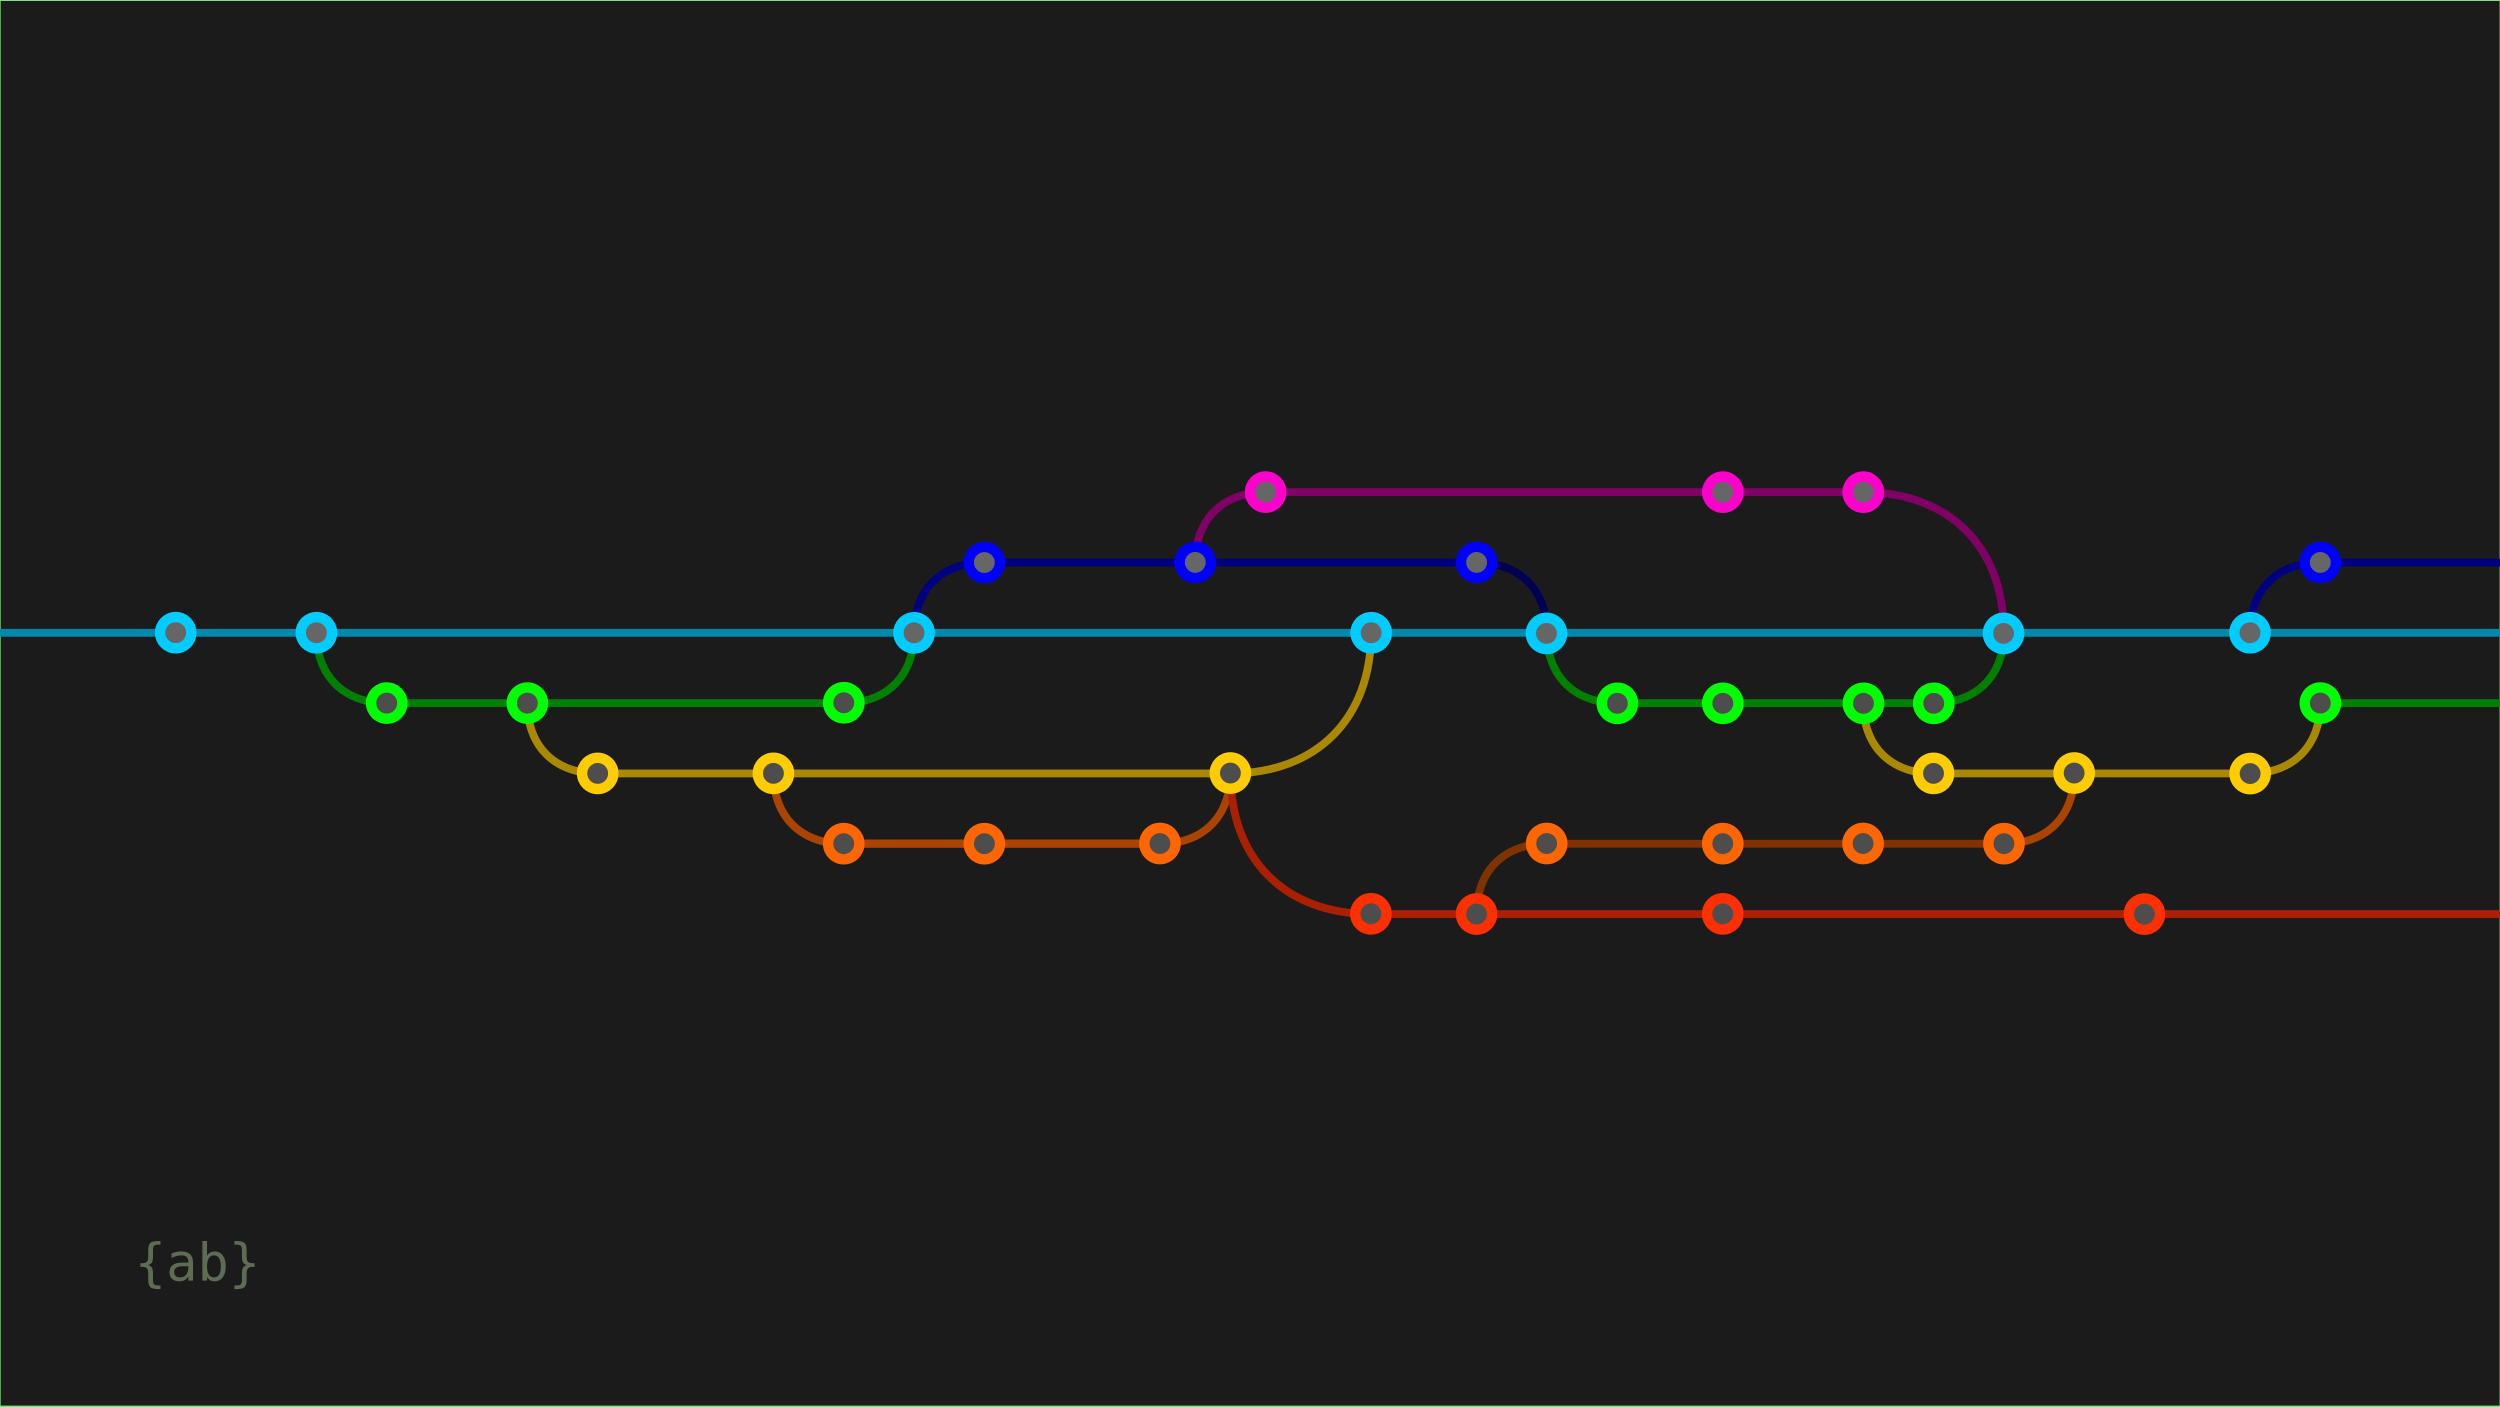
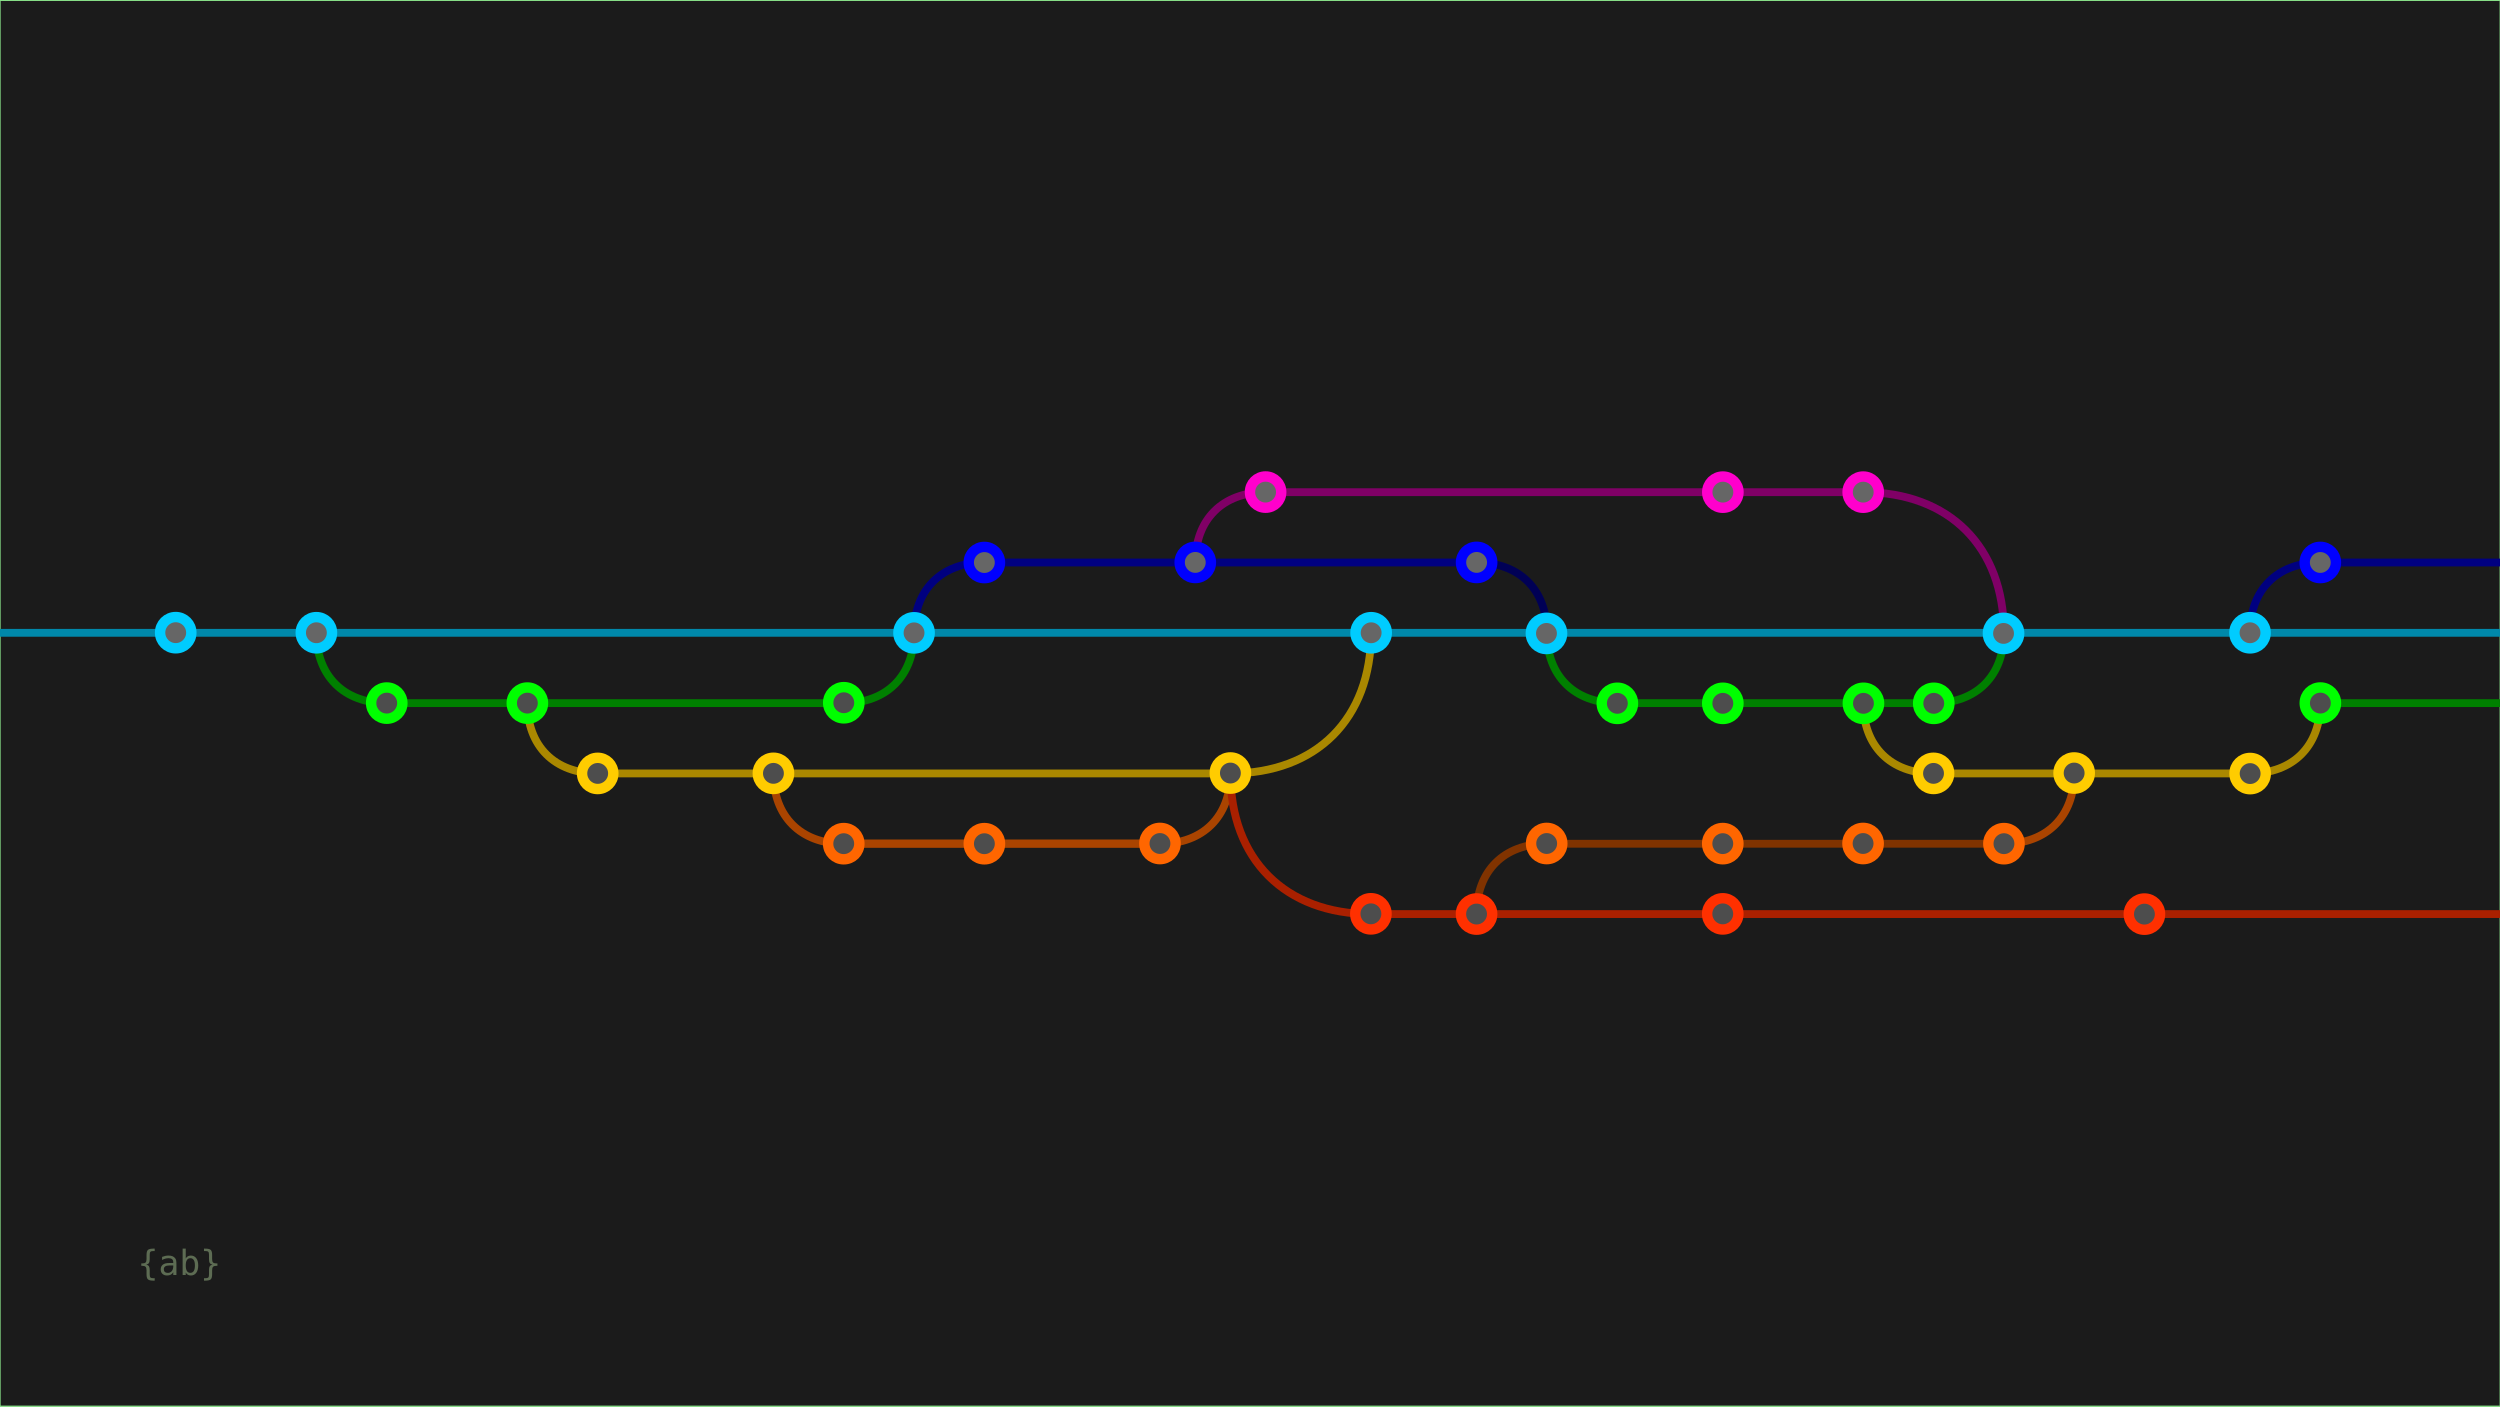
<svg xmlns="http://www.w3.org/2000/svg" xmlns:ns1="http://www.openswatchbook.org/uri/2009/osb" xmlns:xlink="http://www.w3.org/1999/xlink" width="1920px" height="1080px" viewBox="0 0 1920 1080" version="1.1" id="SVGRoot">
  <defs id="defs10">
    <linearGradient id="linearGradient10115">
      <stop style="stop-color:#87de87;stop-opacity:1;" offset="0" id="stop10111" />
      <stop style="stop-color:#87de87;stop-opacity:0;" offset="1" id="stop10113" />
    </linearGradient>
    <linearGradient id="linearGradient10075" ns1:paint="solid">
      <stop style="stop-color:#1a1a1a;stop-opacity:1;" offset="0" id="stop10073" />
    </linearGradient>
    <filter style="color-interpolation-filters:sRGB;" id="filter9526">
      <feTurbulence type="fractalNoise" baseFrequency="8.932 8.75" numOctaves="2" seed="289" result="turbulence" id="feTurbulence9510" />
      <feComposite in="SourceGraphic" in2="turbulence" operator="in" result="composite1" id="feComposite9512" />
      <feColorMatrix values="1 0 0 0 0 0 1 0 0 0 0 0 1 0 0 0 0 0 3.42 -0.13 " result="color" id="feColorMatrix9514" />
      <feFlood flood-opacity="1" flood-color="rgb(33,33,33)" result="flood" id="feFlood9516" />
      <feMerge result="merge" id="feMerge9522">
        <feMergeNode in="flood" id="feMergeNode9518" />
        <feMergeNode in="color" id="feMergeNode9520" />
      </feMerge>
      <feComposite in2="SourceGraphic" operator="in" result="fbSourceGraphic" id="feComposite9524" />
      <feColorMatrix result="fbSourceGraphicAlpha" in="fbSourceGraphic" values="0 0 0 -1 0 0 0 0 -1 0 0 0 0 -1 0 0 0 0 1 0" id="feColorMatrix10079" />
      <feTurbulence id="feTurbulence10081" numOctaves="2" baseFrequency="0.063" in="fbSourceGraphic" />
      <feColorMatrix id="feColorMatrix10083" values="0 0 0 0 0 0 0 0 0 0.5 0 0 0 0 0.5 0 0 0 -10 1" />
      <feGaussianBlur id="feGaussianBlur10085" stdDeviation="1" result="result1" />
      <feTurbulence id="feTurbulence10087" numOctaves="3" baseFrequency="0.031" type="fractalNoise" result="result0" />
      <feColorMatrix id="feColorMatrix10089" result="result2" values="1 0 0 0 0 0 1 0 0 0 0 0 1 0 0 0 0 0 2 -0.5" />
      <feComposite in2="result2" id="feComposite10091" operator="in" in="result1" result="result3" />
      <feComposite in2="fbSourceGraphic" id="feComposite10093" operator="atop" />
    </filter>
    <pattern patternUnits="userSpaceOnUse" width="27" height="27" patternTransform="translate(1157.981,351)" id="pattern10058">
      <rect y="1.6666667e-005" x="0" height="27" width="27" id="rect10004" style="opacity:1;fill:#1a1a1a;fill-opacity:1;stroke:none;stroke-width:1.618;stroke-linecap:butt;stroke-linejoin:round;stroke-miterlimit:4;stroke-dasharray:none;stroke-opacity:1" />
      <path id="path10006" d="M 3,1.6666667e-5 V 6 l 3.018,3.084 3.004,2.969 -0.021,5.947 -6,6 1e-4,3" style="fill:none;fill-opacity:1;stroke:#87de87;stroke-width:1;stroke-linecap:butt;stroke-linejoin:miter;stroke-miterlimit:4;stroke-dasharray:none;stroke-opacity:1" />
      <path id="path10012" d="m 27,9 h -3" style="fill:none;stroke:#87de87;stroke-width:1px;stroke-linecap:butt;stroke-linejoin:miter;stroke-opacity:1" />
      <path id="path10014" d="m 21,1.6666667e-5 -10e-5,9 -3,3 -10e-5,3 v 3" style="fill:none;stroke:#87de87;stroke-width:1px;stroke-linecap:butt;stroke-linejoin:miter;stroke-opacity:1" />
      <path id="path10016" d="m 15,27 -10e-5,-3 h 6" style="fill:none;stroke:#87de87;stroke-width:1px;stroke-linecap:butt;stroke-linejoin:miter;stroke-opacity:1" />
      <circle style="opacity:1;fill:#d5ffd5;fill-opacity:1;stroke:#87de87;stroke-width:1;stroke-linecap:butt;stroke-linejoin:round;stroke-miterlimit:4;stroke-dasharray:none;stroke-opacity:1" id="use10020" cx="23.992" cy="9.019" r="1.5" />
      <use height="100%" width="100%" transform="translate(-1160.985,-336.0154)" id="use10022" xlink:href="#use10020" y="0" x="0" />
      <use height="100%" width="100%" transform="translate(-1160.95,-357.0422)" id="use10024" xlink:href="#use10022" y="0" x="0" />
      <use height="100%" width="100%" transform="translate(-1166.993,-350.9655)" id="use10026" xlink:href="#use10024" y="0" x="0" />
      <path id="path10030" d="m 12,1.6666667e-5 -10e-5,3 3,3" style="fill:none;stroke:#87de87;stroke-width:1px;stroke-linecap:butt;stroke-linejoin:miter;stroke-opacity:1" />
      <circle r="1.5" cy="6.015" cx="14.991" id="path10018" style="opacity:1;fill:#d5ffd5;fill-opacity:1;stroke:#87de87;stroke-width:1;stroke-linecap:butt;stroke-linejoin:round;stroke-miterlimit:4;stroke-dasharray:none;stroke-opacity:1" />
    </pattern>
    <linearGradient xlink:href="#linearGradient10115" id="linearGradient10117" x1="27.145" y1="1030.863" x2="108.922" y2="1030.863" gradientUnits="userSpaceOnUse" />
  </defs>
  <g id="layer2" style="display:inline">
    <rect style="fill:#1a1a1a;fill-opacity:1;stroke:none;stroke-width:0;stroke-miterlimit:4;stroke-dasharray:none;stroke-opacity:1;filter:url(#filter9526)" id="rect4555" width="1920.189" height="1079.747" x="5e-007" y="0.253" />
    <rect style="opacity:1;fill:#1b1b1b;fill-opacity:1;stroke:#87de87;stroke-width:1;stroke-linecap:butt;stroke-linejoin:round;stroke-miterlimit:4;stroke-dasharray:none;stroke-opacity:1" id="rect10095" width="1920.189" height="1079.747" x="5e-007" y="0.253" />
  </g>
  <g id="layer1" style="display:inline">
    <path style="fill:none;stroke:#008000;stroke-width:6;stroke-linecap:butt;stroke-linejoin:round;stroke-miterlimit:4;stroke-dasharray:none;stroke-opacity:1" d="m 297,540 c -33,0 -54,-21 -54,-54" id="path6208" />
    <use x="0" y="0" xlink:href="#path6208" id="use6279" transform="matrix(-1,0,0,1,945,0)" width="100%" height="100%" style="stroke:#008000;stroke-width:8;stroke-miterlimit:4;stroke-dasharray:none" />
    <path id="use6283" d="m 405,540 c 0,33 21,54 54,54" style="fill:none;stroke:#aa8800;stroke-width:6;stroke-linecap:butt;stroke-linejoin:round;stroke-miterlimit:4;stroke-dasharray:none;stroke-opacity:1" />
    <path id="use6283-8" d="m 594,594 c 0,33 21,54 54,54" style="fill:none;stroke:#aa4400;stroke-width:6;stroke-linecap:butt;stroke-linejoin:round;stroke-miterlimit:4;stroke-dasharray:none;stroke-opacity:1" />
    <path id="use6283-8-3" d="m 891,648 c 33,0 54,-21 54,-54" style="fill:none;stroke:#aa4400;stroke-width:6;stroke-linecap:butt;stroke-linejoin:round;stroke-miterlimit:4;stroke-dasharray:none;stroke-opacity:1" />
    <path id="use6283-0" d="m 945,594 c 66,0 108,-42 108,-108" style="fill:none;stroke:#aa8800;stroke-width:6;stroke-linecap:butt;stroke-linejoin:round;stroke-miterlimit:4;stroke-dasharray:none;stroke-opacity:1" />
    <path id="use6283-2" d="m 945,594 c 0,66 42,108 108,108" style="fill:none;stroke:#aa2000;stroke-width:6;stroke-linecap:butt;stroke-linejoin:round;stroke-miterlimit:4;stroke-dasharray:none;stroke-opacity:1" />
    <path style="fill:none;stroke:#008000;stroke-width:6;stroke-linecap:butt;stroke-linejoin:round;stroke-miterlimit:4;stroke-dasharray:none;stroke-opacity:1" d="m 1242,540 c -33,0 -54,-21 -54,-54" id="path6208-0" />
    <path style="fill:none;stroke:#008000;stroke-width:6;stroke-linecap:butt;stroke-linejoin:round;stroke-miterlimit:4;stroke-dasharray:none;stroke-opacity:1" d="m 1539,486 c 0,33 -21,54 -54,54" id="path6208-0-5" />
    <path id="use6283-8-3-7" d="m 1188,648 c -33,0 -54,21 -54,54" style="fill:none;stroke:#803300;stroke-width:6;stroke-linecap:butt;stroke-linejoin:round;stroke-miterlimit:4;stroke-dasharray:none;stroke-opacity:1" />
    <path id="use6283-6" d="m 1431,540 c 0,33 21,54 54,54" style="fill:none;stroke:#aa8800;stroke-width:6;stroke-linecap:butt;stroke-linejoin:round;stroke-miterlimit:4;stroke-dasharray:none;stroke-opacity:1" />
    <path id="use6283-8-3-5" d="m 1539,648 c 33,0 54,-21 54,-54" style="fill:none;stroke:#aa4400;stroke-width:6;stroke-linecap:butt;stroke-linejoin:round;stroke-miterlimit:4;stroke-dasharray:none;stroke-opacity:1" />
    <path id="use6283-6-5" d="m 1728,594 c 33,0 54,-21 54,-54" style="fill:none;stroke:#aa8800;stroke-width:6;stroke-linecap:butt;stroke-linejoin:round;stroke-miterlimit:4;stroke-dasharray:none;stroke-opacity:1" />
    <path id="use6279-5" d="m 756,432 c -33,0 -54,21 -54,54" style="fill:none;stroke:#000080;stroke-width:6;stroke-linecap:butt;stroke-linejoin:round;stroke-miterlimit:4;stroke-dasharray:none;stroke-opacity:1" />
    <path id="use6279-5-4" d="m 1188,486 c 0,-33 -21,-54 -54,-54" style="display:inline;fill:none;stroke:#000055;stroke-width:6;stroke-linecap:butt;stroke-linejoin:round;stroke-miterlimit:4;stroke-dasharray:none;stroke-opacity:1" />
    <path id="use6279-5-1" d="m 972,378 c -33,0 -54,21 -54,54" style="display:inline;fill:none;stroke:#800066;stroke-width:6;stroke-linecap:butt;stroke-linejoin:round;stroke-miterlimit:4;stroke-dasharray:none;stroke-opacity:1" />
    <path id="use6283-0-0" d="m 1539,486 c 0,-66 -42,-108 -108,-108" style="display:inline;fill:none;stroke:#800066;stroke-width:6;stroke-linecap:butt;stroke-linejoin:round;stroke-miterlimit:4;stroke-dasharray:none;stroke-opacity:1" />
    <path id="use6279-5-2" d="m 1782,432 c -33,0 -54,21 -54,54" style="display:inline;fill:none;stroke:#000080;stroke-width:6;stroke-linecap:butt;stroke-linejoin:round;stroke-miterlimit:4;stroke-dasharray:none;stroke-opacity:1" />
  </g>
  <g id="layer4" style="display:inline">
    <rect style="opacity:1;fill:#008000;fill-opacity:1;stroke:none;stroke-width:0.44;stroke-opacity:1" id="rect6137-2" width="347.981" height="6" x="297" y="537" />
    <rect style="opacity:1;fill:#0088aa;fill-opacity:1;stroke:none;stroke-width:1.033;stroke-opacity:1" id="rect6137" width="1920.264" height="6" x="0" y="483" />
    <rect y="591" x="459" height="6" width="486" id="rect6304" style="opacity:1;fill:#aa8800;fill-opacity:1;stroke:none;stroke-width:0.52;stroke-opacity:1" />
    <rect y="645" x="648" height="6" width="243" id="rect6304-7" style="opacity:1;fill:#aa4400;fill-opacity:1;stroke:#aa4400;stroke-width:0.367;stroke-opacity:1" />
    <rect y="699" x="1053" height="6" width="867.125" id="rect6304-1" style="opacity:1;fill:#aa2000;fill-opacity:1;stroke:none;stroke-width:0.694;stroke-opacity:1" />
    <rect style="opacity:1;fill:#008000;fill-opacity:1;stroke:none;stroke-width:0.367;stroke-opacity:1" id="rect6137-2-8" width="243" height="6" x="1242" y="537" />
    <rect y="645" x="1188" height="6" width="351" id="rect6304-7-6" style="opacity:1;fill:#803300;fill-opacity:1;stroke:none;stroke-width:0.442;stroke-opacity:1" />
    <rect y="591" x="1485" height="6" width="243" id="rect6304-3" style="opacity:1;fill:#aa8800;fill-opacity:1;stroke:none;stroke-width:0.367;stroke-opacity:1" />
    <rect style="opacity:1;fill:#008000;fill-opacity:1;stroke:none;stroke-width:0.277;stroke-opacity:1" id="rect6137-2-8-1" width="138.159" height="6" x="1782" y="537" />
    <flowRoot xml:space="preserve" id="flowRoot10119" style="font-style:normal;font-weight:normal;font-size:40px;line-height:1.25;font-family:sans-serif;letter-spacing:0px;word-spacing:0px;fill:#000000;fill-opacity:1;stroke:none" transform="translate(0,54)">
      <flowRegion id="flowRegion10121">
        <rect id="rect10123" width="135" height="54" x="887.981" y="-27" />
      </flowRegion>
      <flowPara id="flowPara10125" />
    </flowRoot>
-     <flowRoot xml:space="preserve" id="flowRoot10127" style="font-style:normal;font-variant:normal;font-weight:normal;font-stretch:normal;font-size:40px;line-height:1.25;font-family:Consolas;-inkscape-font-specification:Consolas;letter-spacing:0px;word-spacing:0px;fill:#5d6c54;fill-opacity:1;stroke:none;stroke-opacity:1" transform="translate(0.8482707,-5.278827)">
+     <flowRoot xml:space="preserve" id="flowRoot10127" style="font-style:normal;font-variant:normal;font-weight:normal;font-stretch:normal;font-size:40px;line-height:1.25;font-family:Consolas;-inkscape-font-specification:Consolas;letter-spacing:0px;word-spacing:0px;fill:#5d6c54;fill-opacity:1;stroke:none;stroke-opacity:1" transform="translate(4.070927,-5.669452)">
      <flowRegion id="flowRegion10129" style="fill:#5d6c54;fill-opacity:1;stroke:none;stroke-opacity:1">
        <rect id="rect10131" width="135" height="54" x="887.981" y="54" style="fill:#5d6c54;fill-opacity:1;stroke:none;stroke-opacity:1" />
      </flowRegion>
-       <flowPara id="flowPara10133" style="font-style:normal;font-weight:bold;text-align:center;text-anchor:middle;fill:#5d6c54;fill-opacity:1;stroke:none;stroke-opacity:1">$gitk</flowPara>
+       <flowPara id="flowPara10133" style="font-style:normal;font-weight:normal;text-align:center;text-anchor:middle;fill:#5d6c54;fill-opacity:1;stroke:none;stroke-opacity:1">$ gitk</flowPara>
    </flowRoot>
    <rect style="display:inline;opacity:1;fill:#000080;fill-opacity:1;stroke:none;stroke-width:0.458;stroke-opacity:1" id="rect6137-2-3" width="378" height="6" x="756" y="429" />
    <rect style="display:inline;opacity:1;fill:#800066;fill-opacity:1;stroke:none;stroke-width:0.505;stroke-opacity:1" id="rect6137-2-3-6" width="459" height="6" x="972" y="375" />
    <rect style="display:inline;opacity:1;fill:#000080;fill-opacity:1;stroke:none;stroke-width:0.277;stroke-opacity:1" id="rect6137-2-3-5" width="138" height="6" x="1782" y="429" />
  </g>
  <g id="layer3" style="display:inline">
    <circle style="opacity:1;fill:#666666;fill-opacity:1;stroke:#00ccff;stroke-width:8;stroke-miterlimit:4;stroke-dasharray:none;stroke-opacity:1" id="path6161" cx="134.95" cy="485.894" r="12" />
    <use x="0" y="0" xlink:href="#path6161" id="use6163" transform="translate(567.0357,0.1350662)" width="100%" height="100%" />
    <use x="0" y="0" xlink:href="#use6163" id="use6165" transform="translate(351.0575,-0.05792325)" width="100%" height="100%" />
    <use x="0" y="0" xlink:href="#use6165" id="use6167" transform="translate(134.6429,0.49107)" width="100%" height="100%" />
    <use x="0" y="0" xlink:href="#use6167" id="use6169" transform="translate(351.028)" width="100%" height="100%" />
    <use x="0" y="0" xlink:href="#path6161" id="use6171" transform="translate(108.0357,0.054166)" width="100%" height="100%" />
    <circle r="12" cy="539.992" cx="297.019" id="use6171-8" style="opacity:1;fill:#4d4d4d;fill-opacity:1;stroke:#00ff00;stroke-width:8;stroke-miterlimit:4;stroke-dasharray:none;stroke-opacity:1" />
    <use x="0" y="0" xlink:href="#use6171-8" id="use6273" transform="translate(107.9957,0.007657)" width="100%" height="100%" />
    <use x="0" y="0" xlink:href="#use6273" id="use6275" transform="translate(243.0192,-0.2915206)" width="100%" height="100%" />
    <circle style="opacity:1;fill:#4d4d4d;fill-opacity:1;stroke:#ffcc00;stroke-width:8;stroke-miterlimit:4;stroke-dasharray:none;stroke-opacity:1" id="use6275-5" cx="459.027" cy="593.985" r="12" />
    <circle r="12" cy="593.701" cx="944.942" id="use6308" style="opacity:1;fill:#4d4d4d;fill-opacity:1;stroke:#ffcc00;stroke-width:8;stroke-miterlimit:4;stroke-dasharray:none;stroke-opacity:1" />
    <circle r="12" cy="593.938" cx="593.998" id="use6310" style="opacity:1;fill:#4d4d4d;fill-opacity:1;stroke:#ffcc00;stroke-width:8;stroke-miterlimit:4;stroke-dasharray:none;stroke-opacity:1" />
    <circle r="12" cy="647.947" cx="647.989" id="use6310-8" style="opacity:1;fill:#4d4d4d;fill-opacity:1;stroke:#ff6600;stroke-width:8;stroke-miterlimit:4;stroke-dasharray:none;stroke-opacity:1" />
    <use x="0" y="0" xlink:href="#use6310-8" id="use6359" transform="translate(242.8571,-0.13393)" width="100%" height="100%" />
    <use x="0" y="0" xlink:href="#use6310-8" id="use6376" transform="translate(108.0134,0.02094462)" width="100%" height="100%" />
    <circle style="opacity:1;fill:#4d4d4d;fill-opacity:1;stroke:#ff3000;stroke-width:8;stroke-miterlimit:4;stroke-dasharray:none;stroke-opacity:1" id="use6359-6" cx="1052.846" cy="701.813" r="12" />
    <use x="0" y="0" xlink:href="#use6359-6" id="use6455" transform="translate(81.15403,0.17857)" width="100%" height="100%" />
    <use x="0" y="0" xlink:href="#use6455" id="use6457" transform="translate(189.0774,-0.1366625)" width="100%" height="100%" />
    <use x="0" y="0" xlink:href="#use6457" id="use6459" transform="translate(323.8384,0.1953125)" width="100%" height="100%" />
    <use x="0" y="0" xlink:href="#use6273" id="use6275-8" transform="translate(837.1107,0.16325)" width="100%" height="100%" />
    <use x="0" y="0" xlink:href="#use6273" id="use6275-8-1" transform="translate(918.1107,0.16325)" width="100%" height="100%" />
    <use x="0" y="0" xlink:href="#use6273" id="use6275-8-16" transform="translate(1026.111,0.16325)" width="100%" height="100%" />
    <use x="0" y="0" xlink:href="#use6273" id="use6275-8-16-2" transform="translate(1080.111,0.16325)" width="100%" height="100%" />
    <use x="0" y="0" xlink:href="#use6310-8" id="use6359-62" transform="translate(539.8571,-0.13393)" width="100%" height="100%" />
    <use x="0" y="0" xlink:href="#use6310-8" id="use6359-62-5" transform="translate(675.1032,-0.03627375)" width="100%" height="100%" />
    <use x="0" y="0" xlink:href="#use6310-8" id="use6359-62-8" transform="translate(782.8572,-0.13393)" width="100%" height="100%" />
    <circle r="12" cy="593.954" cx="1484.942" id="use6308-1" style="opacity:1;fill:#4d4d4d;fill-opacity:1;stroke:#ffcc00;stroke-width:8;stroke-miterlimit:4;stroke-dasharray:none;stroke-opacity:1" />
    <circle r="12" cy="593.701" cx="1592.942" id="use6308-3" style="opacity:1;fill:#4d4d4d;fill-opacity:1;stroke:#ffcc00;stroke-width:8;stroke-miterlimit:4;stroke-dasharray:none;stroke-opacity:1" />
    <circle r="12" cy="594.106" cx="1728.108" id="use6308-8" style="opacity:1;fill:#4d4d4d;fill-opacity:1;stroke:#ffcc00;stroke-width:8;stroke-miterlimit:4;stroke-dasharray:none;stroke-opacity:1" />
    <use x="0" y="0" xlink:href="#use6310-8" id="use6359-62-8-6" transform="translate(891.0466,-0.00766)" width="100%" height="100%" />
    <use x="0" y="0" xlink:href="#use6273" id="use6275-8-16-2-7" transform="translate(1377.026,-0.02615)" width="100%" height="100%" />
    <use x="0" y="0" xlink:href="#use6169" id="use10097" transform="translate(189.304,-0.500129)" width="100%" height="100%" />
-     <text xml:space="preserve" style="font-style:normal;font-weight:normal;font-size:40px;line-height:1.25;font-family:sans-serif;letter-spacing:0px;word-spacing:0px;fill:#5d6c53;fill-opacity:1;stroke:none" x="103.489" y="983.498" id="text10101">
-       <tspan id="tspan10099" x="103.489" y="983.498" style="font-style:normal;font-variant:normal;font-weight:normal;font-stretch:normal;font-family:Consolas;-inkscape-font-specification:Consolas;fill:#5d6c53;fill-opacity:1;stroke:none;stroke-opacity:1">{ab}</tspan>
+     <text xml:space="preserve" style="font-style:normal;font-weight:normal;font-size:40px;line-height:1.25;font-family:sans-serif;letter-spacing:0px;word-spacing:0px;fill:#5d6c53;fill-opacity:1;stroke:none" x="105.637" y="979.201" id="text10101">
+       <tspan id="tspan10099" x="105.637" y="979.201" style="font-style:normal;font-variant:normal;font-weight:normal;font-stretch:normal;font-size:26.667px;font-family:Consolas;-inkscape-font-specification:Consolas;fill:#5d6c53;fill-opacity:1;stroke:none;stroke-opacity:1">{ab}</tspan>
    </text>
    <circle r="12" cy="432.025" cx="755.99" id="use1041" style="opacity:1;fill:#666666;fill-opacity:1;stroke:#0000ff;stroke-width:8;stroke-miterlimit:4;stroke-dasharray:none;stroke-opacity:1" />
    <use x="0" y="0" xlink:href="#use1041" id="use1077" transform="translate(161.9831,-0.092749)" width="100%" height="100%" />
    <use x="0" y="0" xlink:href="#use1077" id="use1079" transform="translate(216.0645)" width="100%" height="100%" />
    <circle style="opacity:1;fill:#666666;fill-opacity:1;stroke:#ff00cc;stroke-width:8;stroke-miterlimit:4;stroke-dasharray:none;stroke-opacity:1" id="use1077-4" cx="971.973" cy="377.932" r="12" />
    <use x="0" y="0" xlink:href="#use1077-4" id="use1143" transform="translate(351.1888,0.040451)" width="100%" height="100%" />
    <use x="0" y="0" xlink:href="#use1143" id="use1145" transform="translate(107.7923)" width="100%" height="100%" />
    <use style="display:inline" x="0" y="0" xlink:href="#use1077" id="use1079-9" transform="translate(864.0162,0.048828)" width="100%" height="100%" />
  </g>
</svg>
